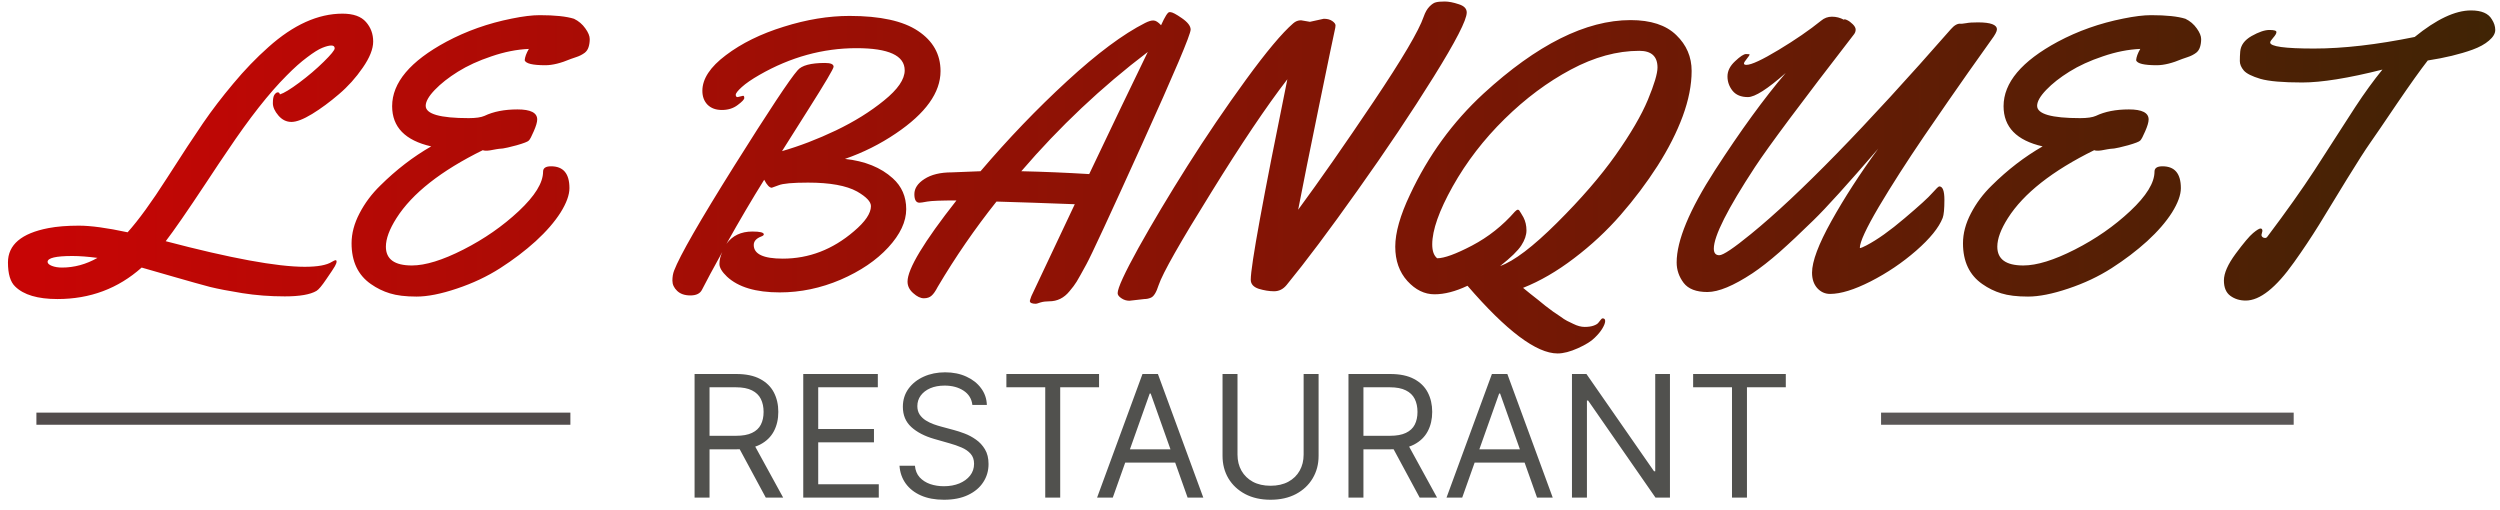
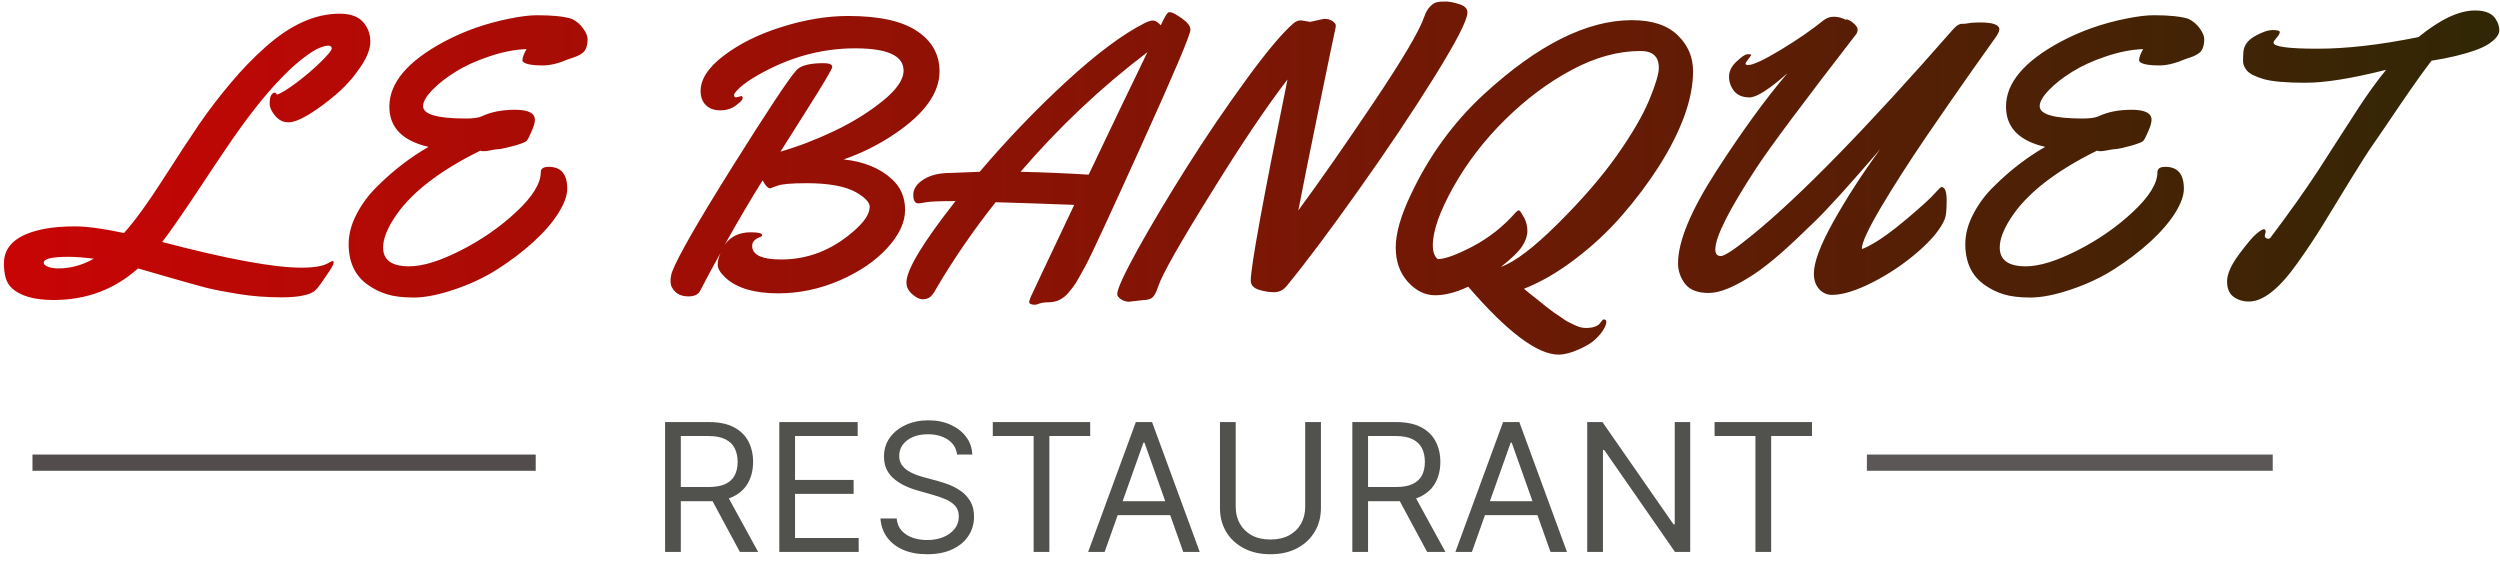
- <svg xmlns="http://www.w3.org/2000/svg" width="206" height="42" viewBox="0 0 206 42" fill="none">
-   <path d="M11.672 22.047C9.734 23.776 7.422 24.641 4.734 24.641C3.109 24.641 1.948 24.297 1.25 23.609C0.854 23.234 0.656 22.573 0.656 21.625C0.656 20.167 1.766 19.224 3.984 18.797C4.682 18.662 5.521 18.594 6.5 18.594C7.479 18.594 8.818 18.776 10.516 19.141C11.422 18.13 12.5 16.646 13.75 14.688C15.01 12.719 16.005 11.203 16.734 10.141C17.463 9.078 18.292 7.995 19.219 6.891C20.146 5.776 21.115 4.771 22.125 3.875C24.177 2.042 26.208 1.125 28.219 1.125C29.115 1.125 29.76 1.354 30.156 1.812C30.552 2.26 30.75 2.797 30.75 3.422C30.75 4.036 30.463 4.755 29.891 5.578C29.328 6.401 28.672 7.13 27.922 7.766C27.182 8.401 26.448 8.943 25.719 9.391C25 9.828 24.432 10.047 24.016 10.047C23.599 10.047 23.24 9.87 22.938 9.516C22.635 9.161 22.484 8.823 22.484 8.5C22.484 8.167 22.526 7.938 22.609 7.812C22.703 7.677 22.797 7.609 22.891 7.609C22.984 7.609 23.042 7.667 23.062 7.781C23.396 7.677 23.927 7.354 24.656 6.812C25.396 6.26 26.068 5.688 26.672 5.094C27.276 4.5 27.578 4.13 27.578 3.984C27.578 3.828 27.484 3.75 27.297 3.75C27.12 3.75 26.875 3.812 26.562 3.938C26.25 4.062 25.833 4.323 25.312 4.719C24.792 5.104 24.229 5.604 23.625 6.219C22.167 7.677 20.542 9.745 18.75 12.422C18.333 13.026 17.745 13.906 16.984 15.062C15.432 17.406 14.323 19.01 13.656 19.875C19 21.281 22.818 21.984 25.109 21.984C26.172 21.984 26.917 21.849 27.344 21.578C27.5 21.484 27.604 21.438 27.656 21.438C27.708 21.438 27.734 21.479 27.734 21.562C27.734 21.646 27.688 21.771 27.594 21.938C27.5 22.104 27.266 22.458 26.891 23C26.526 23.542 26.255 23.865 26.078 23.969C25.568 24.271 24.698 24.422 23.469 24.422C22.25 24.422 21.083 24.333 19.969 24.156C18.865 23.979 17.974 23.807 17.297 23.641C16.62 23.463 15.615 23.182 14.281 22.797C12.958 22.412 12.088 22.162 11.672 22.047ZM5.969 21.094C4.604 21.094 3.922 21.255 3.922 21.578C3.922 21.703 4.036 21.812 4.266 21.906C4.505 22 4.786 22.047 5.109 22.047C6.12 22.047 7.094 21.781 8.031 21.25C7.229 21.146 6.542 21.094 5.969 21.094ZM35.078 8.719C35.078 9.396 36.26 9.734 38.625 9.734C39.208 9.734 39.641 9.672 39.922 9.547C40.661 9.193 41.568 9.016 42.641 9.016C43.724 9.016 44.266 9.292 44.266 9.844C44.266 10.062 44.172 10.385 43.984 10.812C43.807 11.229 43.672 11.484 43.578 11.578C43.495 11.672 43.161 11.802 42.578 11.969C41.995 12.125 41.615 12.213 41.438 12.234C41.271 12.245 41.156 12.255 41.094 12.266C41.042 12.276 40.974 12.287 40.891 12.297C40.818 12.307 40.646 12.338 40.375 12.391C40.104 12.432 39.906 12.427 39.781 12.375C36.333 14.073 33.964 15.938 32.672 17.969C32.089 18.885 31.797 19.672 31.797 20.328C31.797 21.359 32.51 21.875 33.938 21.875C35.052 21.875 36.469 21.438 38.188 20.562C39.906 19.688 41.427 18.63 42.75 17.391C44.083 16.141 44.75 15.057 44.75 14.141C44.75 13.849 44.969 13.703 45.406 13.703C46.417 13.703 46.922 14.302 46.922 15.5C46.922 16.062 46.677 16.734 46.188 17.516C45.698 18.287 45.016 19.073 44.141 19.875C43.266 20.667 42.292 21.406 41.219 22.094C40.146 22.781 38.953 23.344 37.641 23.781C36.339 24.219 35.234 24.438 34.328 24.438C33.422 24.438 32.688 24.349 32.125 24.172C31.573 24.005 31.052 23.75 30.562 23.406C29.5 22.667 28.969 21.547 28.969 20.047C28.969 19.234 29.188 18.412 29.625 17.578C30.062 16.734 30.635 15.969 31.344 15.281C32.646 13.99 34.042 12.917 35.531 12.062C33.385 11.573 32.312 10.469 32.312 8.75C32.312 6.812 33.802 5.042 36.781 3.438C38.438 2.552 40.234 1.917 42.172 1.531C43.089 1.344 43.854 1.25 44.469 1.25C45.719 1.25 46.661 1.349 47.297 1.547C47.682 1.734 47.995 2 48.234 2.344C48.474 2.677 48.594 2.969 48.594 3.219C48.594 3.458 48.562 3.677 48.5 3.875C48.438 4.073 48.333 4.229 48.188 4.344C47.979 4.5 47.745 4.62 47.484 4.703C47.224 4.786 47.073 4.839 47.031 4.859C46.219 5.203 45.521 5.375 44.938 5.375C43.896 5.375 43.328 5.24 43.234 4.969C43.255 4.698 43.37 4.385 43.578 4.031C42.589 4.073 41.562 4.276 40.5 4.641C39.438 4.995 38.516 5.417 37.734 5.906C36.964 6.385 36.328 6.885 35.828 7.406C35.328 7.927 35.078 8.365 35.078 8.719ZM60.781 8L61.234 7.891C61.297 7.891 61.328 7.953 61.328 8.078C61.328 8.193 61.146 8.385 60.781 8.656C60.427 8.927 59.995 9.062 59.484 9.062C58.984 9.062 58.589 8.917 58.297 8.625C58.016 8.333 57.875 7.953 57.875 7.484C57.875 6.495 58.521 5.516 59.812 4.547C61.104 3.568 62.693 2.786 64.578 2.203C66.463 1.609 68.271 1.312 70 1.312C72.531 1.312 74.412 1.724 75.641 2.547C76.88 3.37 77.5 4.474 77.5 5.859C77.5 7.63 76.271 9.344 73.812 11C72.521 11.875 71.125 12.573 69.625 13.094C71.271 13.271 72.583 13.802 73.562 14.688C74.302 15.354 74.672 16.203 74.672 17.234C74.672 18.266 74.177 19.318 73.188 20.391C72.208 21.453 70.901 22.338 69.266 23.047C67.63 23.745 65.958 24.094 64.25 24.094C62.281 24.094 60.833 23.662 59.906 22.797C59.49 22.401 59.281 22.052 59.281 21.75C59.281 21.438 59.359 21.109 59.516 20.766C58.755 22.141 58.198 23.177 57.844 23.875C57.688 24.188 57.37 24.344 56.891 24.344C56.422 24.344 56.057 24.219 55.797 23.969C55.536 23.719 55.406 23.438 55.406 23.125C55.406 22.812 55.453 22.537 55.547 22.297C56.016 21.068 57.667 18.193 60.5 13.672C63.344 9.141 65.083 6.516 65.719 5.797C66.052 5.391 66.807 5.188 67.984 5.188C68.453 5.188 68.688 5.292 68.688 5.5C68.688 5.656 67.995 6.828 66.609 9.016C65.224 11.203 64.5 12.349 64.438 12.453C65.885 12.037 67.365 11.469 68.875 10.75C70.396 10.021 71.719 9.198 72.844 8.281C73.979 7.365 74.547 6.536 74.547 5.797C74.547 4.578 73.224 3.969 70.578 3.969C67.807 3.969 65.141 4.703 62.578 6.172C61.943 6.536 61.458 6.87 61.125 7.172C60.792 7.474 60.625 7.688 60.625 7.812C60.625 7.938 60.677 8 60.781 8ZM63.594 15.469C63.406 15.469 63.198 15.25 62.969 14.812C61.979 16.396 60.943 18.156 59.859 20.094C60.349 19.417 61.062 19.078 62 19.078C62.625 19.078 62.938 19.156 62.938 19.312C62.938 19.375 62.87 19.432 62.734 19.484C62.318 19.641 62.109 19.875 62.109 20.188C62.109 20.938 62.906 21.312 64.5 21.312C66.656 21.312 68.609 20.562 70.359 19.062C71.297 18.271 71.766 17.578 71.766 16.984C71.766 16.62 71.385 16.219 70.625 15.781C69.74 15.292 68.391 15.047 66.578 15.047C65.318 15.047 64.51 15.12 64.156 15.266C63.802 15.401 63.615 15.469 63.594 15.469ZM95.672 2.078C95.995 1.359 96.224 1 96.359 1H96.438C96.594 1 96.912 1.167 97.391 1.5C97.87 1.833 98.109 2.146 98.109 2.438C98.109 2.844 96.776 5.99 94.109 11.875C91.443 17.76 89.912 21.062 89.516 21.781C89.13 22.49 88.865 22.963 88.719 23.203C88.573 23.443 88.375 23.708 88.125 24C87.677 24.552 87.12 24.828 86.453 24.828C86.182 24.828 85.943 24.859 85.734 24.922C85.526 24.995 85.401 25.031 85.359 25.031C85.026 25.031 84.859 24.953 84.859 24.797C84.859 24.766 84.901 24.635 84.984 24.406C85.078 24.188 86.271 21.662 88.562 16.828C86.115 16.734 83.963 16.662 82.109 16.609C80.328 18.849 78.713 21.193 77.266 23.641C77.088 23.984 76.922 24.224 76.766 24.359C76.609 24.505 76.396 24.578 76.125 24.578C75.854 24.578 75.562 24.438 75.25 24.156C74.938 23.885 74.781 23.568 74.781 23.203C74.781 22.162 76.125 19.932 78.812 16.516C77.552 16.516 76.75 16.547 76.406 16.609C76.073 16.672 75.859 16.703 75.766 16.703C75.484 16.703 75.344 16.469 75.344 16C75.344 15.521 75.62 15.104 76.172 14.75C76.734 14.385 77.484 14.203 78.422 14.203C78.495 14.203 78.625 14.198 78.812 14.188C79.458 14.156 80.12 14.13 80.797 14.109C83.068 11.443 85.443 8.969 87.922 6.688C90.401 4.406 92.547 2.807 94.359 1.891C94.651 1.745 94.88 1.677 95.047 1.688C95.224 1.688 95.432 1.818 95.672 2.078ZM94.578 4.281C90.776 7.167 87.302 10.443 84.156 14.109C86 14.151 87.865 14.229 89.75 14.344C91.646 10.354 93.255 7 94.578 4.281ZM107.938 1.797L109.078 1.547C109.37 1.547 109.604 1.609 109.781 1.734C109.958 1.859 110.047 1.979 110.047 2.094C110.047 2.198 110.021 2.354 109.969 2.562C109.917 2.771 109.495 4.802 108.703 8.656C107.911 12.51 107.333 15.385 106.969 17.281C108.74 14.875 110.807 11.912 113.172 8.391C115.536 4.87 116.917 2.531 117.312 1.375C117.438 1.01 117.599 0.729 117.797 0.531C117.995 0.333 118.172 0.219 118.328 0.188C118.484 0.146 118.724 0.125 119.047 0.125C119.37 0.125 119.75 0.198 120.188 0.344C120.635 0.479 120.859 0.708 120.859 1.031C120.859 1.646 119.948 3.417 118.125 6.344C116.302 9.271 114.219 12.38 111.875 15.672C109.542 18.963 107.589 21.568 106.016 23.484C105.734 23.828 105.391 24 104.984 24C104.589 24 104.167 23.932 103.719 23.797C103.281 23.651 103.062 23.401 103.062 23.047C103.062 21.901 104.068 16.396 106.078 6.531C104.359 8.76 102.271 11.865 99.812 15.844C97.25 19.958 95.802 22.51 95.469 23.5C95.281 24.094 95.068 24.438 94.828 24.531C94.662 24.604 94.484 24.641 94.297 24.641L93.062 24.781C92.823 24.781 92.604 24.713 92.406 24.578C92.198 24.443 92.094 24.302 92.094 24.156C92.094 23.74 92.667 22.495 93.812 20.422C94.969 18.349 96.312 16.099 97.844 13.672C99.385 11.234 100.995 8.865 102.672 6.562C104.349 4.26 105.646 2.714 106.562 1.922C106.75 1.755 106.964 1.672 107.203 1.672L107.938 1.797ZM134.359 1.656C136.026 1.656 137.281 2.068 138.125 2.891C138.969 3.703 139.391 4.688 139.391 5.844C139.391 7 139.146 8.245 138.656 9.578C138.167 10.901 137.474 12.266 136.578 13.672C135.682 15.068 134.667 16.417 133.531 17.719C132.396 19.021 131.12 20.208 129.703 21.281C128.297 22.354 126.896 23.167 125.5 23.719C125.594 23.792 125.792 23.953 126.094 24.203C126.406 24.453 126.625 24.625 126.75 24.719C126.875 24.823 127.073 24.984 127.344 25.203C127.625 25.422 127.833 25.578 127.969 25.672C128.115 25.766 128.307 25.896 128.547 26.062C128.786 26.24 128.979 26.365 129.125 26.438C129.281 26.51 129.453 26.594 129.641 26.688C129.974 26.854 130.286 26.938 130.578 26.938C130.88 26.938 131.13 26.901 131.328 26.828C131.526 26.755 131.656 26.672 131.719 26.578C131.792 26.495 131.854 26.417 131.906 26.344C131.958 26.271 132.01 26.234 132.062 26.234C132.198 26.234 132.266 26.307 132.266 26.453C132.266 26.599 132.193 26.797 132.047 27.047C131.901 27.297 131.688 27.557 131.406 27.828C131.135 28.109 130.677 28.396 130.031 28.688C129.385 28.979 128.823 29.125 128.344 29.125C126.604 29.125 124.13 27.266 120.922 23.547C119.932 24.016 119.026 24.25 118.203 24.25C117.38 24.25 116.635 23.885 115.969 23.156C115.302 22.417 114.969 21.474 114.969 20.328C114.969 19.172 115.375 17.74 116.188 16.031C117.688 12.823 119.703 10.052 122.234 7.719C126.641 3.677 130.682 1.656 134.359 1.656ZM136.578 5.562C136.578 4.646 136.078 4.188 135.078 4.188C133.245 4.188 131.365 4.703 129.438 5.734C127.521 6.755 125.703 8.109 123.984 9.797C122.266 11.484 120.839 13.338 119.703 15.359C118.578 17.37 118.016 18.963 118.016 20.141C118.016 20.682 118.151 21.062 118.422 21.281C119.005 21.281 119.964 20.932 121.297 20.234C122.641 19.526 123.818 18.594 124.828 17.438C124.932 17.333 125.01 17.281 125.062 17.281C125.125 17.281 125.167 17.302 125.188 17.344C125.208 17.375 125.255 17.448 125.328 17.562C125.401 17.677 125.469 17.792 125.531 17.906C125.698 18.229 125.781 18.588 125.781 18.984C125.781 19.37 125.641 19.781 125.359 20.219C125.078 20.656 124.495 21.224 123.609 21.922C124.755 21.516 126.318 20.328 128.297 18.359C130.276 16.391 131.885 14.531 133.125 12.781C134.365 11.021 135.25 9.505 135.781 8.234C136.312 6.953 136.578 6.062 136.578 5.562ZM159.797 15.359C160.078 15.359 160.219 15.729 160.219 16.469C160.219 17.208 160.172 17.703 160.078 17.953C159.766 18.755 159.036 19.656 157.891 20.656C156.755 21.646 155.505 22.49 154.141 23.188C152.786 23.875 151.672 24.219 150.797 24.219C150.38 24.219 150.026 24.057 149.734 23.734C149.453 23.412 149.312 22.99 149.312 22.469C149.312 21.542 149.844 20.125 150.906 18.219C151.969 16.312 153.255 14.323 154.766 12.25C152.255 15.167 150.474 17.135 149.422 18.156C148.38 19.177 147.448 20.052 146.625 20.781C145.802 21.5 145.062 22.078 144.406 22.516C142.844 23.547 141.604 24.062 140.688 24.062C139.771 24.062 139.12 23.812 138.734 23.312C138.349 22.802 138.156 22.24 138.156 21.625C138.156 19.823 139.208 17.292 141.312 14.031C143.427 10.76 145.37 8.089 147.141 6.016C145.641 7.339 144.604 8 144.031 8C143.469 8 143.047 7.828 142.766 7.484C142.484 7.13 142.344 6.734 142.344 6.297C142.344 5.849 142.552 5.432 142.969 5.047C143.385 4.651 143.688 4.453 143.875 4.453C144.073 4.453 144.172 4.469 144.172 4.5C144.172 4.531 144.094 4.646 143.938 4.844C143.781 5.031 143.703 5.161 143.703 5.234C143.703 5.307 143.771 5.344 143.906 5.344C144.312 5.344 145.198 4.932 146.562 4.109C147.927 3.286 149.094 2.484 150.062 1.703C150.323 1.484 150.62 1.375 150.953 1.375C151.297 1.375 151.625 1.458 151.938 1.625C151.958 1.573 152.047 1.583 152.203 1.656C152.359 1.729 152.516 1.844 152.672 2C152.828 2.156 152.906 2.302 152.906 2.438C152.906 2.573 152.865 2.698 152.781 2.812C148.448 8.417 145.724 12.068 144.609 13.766C142.349 17.213 141.219 19.453 141.219 20.484C141.219 20.849 141.37 21.031 141.672 21.031C141.984 21.031 142.854 20.448 144.281 19.281C148.198 16.094 153.688 10.469 160.75 2.406C161.031 2.083 161.297 1.932 161.547 1.953H161.688C161.729 1.953 161.844 1.938 162.031 1.906C162.229 1.865 162.547 1.844 162.984 1.844C164.026 1.844 164.547 2.036 164.547 2.422C164.547 2.589 164.391 2.88 164.078 3.297C163.776 3.714 163.141 4.609 162.172 5.984C161.203 7.359 159.995 9.104 158.547 11.219C157.109 13.333 155.865 15.276 154.812 17.047C153.771 18.818 153.25 19.943 153.25 20.422C153.25 20.432 153.266 20.438 153.297 20.438C153.339 20.438 153.505 20.365 153.797 20.219C154.693 19.75 155.74 19.005 156.938 17.984C158.146 16.963 158.906 16.271 159.219 15.906C159.542 15.542 159.734 15.359 159.797 15.359ZM167.859 8.719C167.859 9.396 169.042 9.734 171.406 9.734C171.99 9.734 172.422 9.672 172.703 9.547C173.443 9.193 174.349 9.016 175.422 9.016C176.505 9.016 177.047 9.292 177.047 9.844C177.047 10.062 176.953 10.385 176.766 10.812C176.589 11.229 176.453 11.484 176.359 11.578C176.276 11.672 175.943 11.802 175.359 11.969C174.776 12.125 174.396 12.213 174.219 12.234C174.052 12.245 173.938 12.255 173.875 12.266C173.823 12.276 173.755 12.287 173.672 12.297C173.599 12.307 173.427 12.338 173.156 12.391C172.885 12.432 172.688 12.427 172.562 12.375C169.115 14.073 166.745 15.938 165.453 17.969C164.87 18.885 164.578 19.672 164.578 20.328C164.578 21.359 165.292 21.875 166.719 21.875C167.833 21.875 169.25 21.438 170.969 20.562C172.688 19.688 174.208 18.63 175.531 17.391C176.865 16.141 177.531 15.057 177.531 14.141C177.531 13.849 177.75 13.703 178.188 13.703C179.198 13.703 179.703 14.302 179.703 15.5C179.703 16.062 179.458 16.734 178.969 17.516C178.479 18.287 177.797 19.073 176.922 19.875C176.047 20.667 175.073 21.406 174 22.094C172.927 22.781 171.734 23.344 170.422 23.781C169.12 24.219 168.016 24.438 167.109 24.438C166.203 24.438 165.469 24.349 164.906 24.172C164.354 24.005 163.833 23.75 163.344 23.406C162.281 22.667 161.75 21.547 161.75 20.047C161.75 19.234 161.969 18.412 162.406 17.578C162.844 16.734 163.417 15.969 164.125 15.281C165.427 13.99 166.823 12.917 168.312 12.062C166.167 11.573 165.094 10.469 165.094 8.75C165.094 6.812 166.583 5.042 169.562 3.438C171.219 2.552 173.016 1.917 174.953 1.531C175.87 1.344 176.635 1.25 177.25 1.25C178.5 1.25 179.443 1.349 180.078 1.547C180.464 1.734 180.776 2 181.016 2.344C181.255 2.677 181.375 2.969 181.375 3.219C181.375 3.458 181.344 3.677 181.281 3.875C181.219 4.073 181.115 4.229 180.969 4.344C180.76 4.5 180.526 4.62 180.266 4.703C180.005 4.786 179.854 4.839 179.812 4.859C179 5.203 178.302 5.375 177.719 5.375C176.677 5.375 176.109 5.24 176.016 4.969C176.036 4.698 176.151 4.385 176.359 4.031C175.37 4.073 174.344 4.276 173.281 4.641C172.219 4.995 171.297 5.417 170.516 5.906C169.745 6.385 169.109 6.885 168.609 7.406C168.109 7.927 167.859 8.365 167.859 8.719ZM186.422 19.031L186.344 19.359C186.344 19.422 186.37 19.479 186.422 19.531C186.484 19.583 186.557 19.609 186.641 19.609C186.724 19.609 186.792 19.568 186.844 19.484C188.396 17.422 189.682 15.609 190.703 14.047C191.724 12.474 192.469 11.318 192.938 10.578C193.417 9.839 193.797 9.25 194.078 8.812C194.828 7.667 195.573 6.641 196.312 5.734C193.5 6.443 191.297 6.797 189.703 6.797C188.109 6.797 186.964 6.698 186.266 6.5C185.568 6.292 185.109 6.062 184.891 5.812C184.672 5.552 184.562 5.292 184.562 5.031C184.562 4.76 184.573 4.5 184.594 4.25C184.635 3.729 184.948 3.302 185.531 2.969C186.125 2.635 186.615 2.469 187 2.469C187.385 2.469 187.578 2.526 187.578 2.641C187.578 2.755 187.49 2.911 187.312 3.109C187.146 3.297 187.062 3.427 187.062 3.5C187.062 3.833 188.266 4 190.672 4C193.078 4 195.844 3.682 198.969 3.047C200.76 1.589 202.307 0.859 203.609 0.859C204.474 0.859 205.047 1.104 205.328 1.594C205.516 1.885 205.609 2.177 205.609 2.469C205.609 2.76 205.438 3.052 205.094 3.344C204.76 3.635 204.307 3.885 203.734 4.094C202.693 4.469 201.464 4.766 200.047 4.984C199.453 5.745 198.609 6.927 197.516 8.531C196.432 10.135 195.693 11.219 195.297 11.781C194.901 12.344 194.26 13.344 193.375 14.781C192.5 16.219 191.74 17.463 191.094 18.516C190.448 19.557 189.76 20.588 189.031 21.609C187.542 23.713 186.214 24.766 185.047 24.766C184.557 24.766 184.135 24.635 183.781 24.375C183.427 24.115 183.25 23.693 183.25 23.109C183.25 22.516 183.573 21.781 184.219 20.906C184.875 20.021 185.354 19.453 185.656 19.203C185.958 18.953 186.161 18.828 186.266 18.828C186.37 18.828 186.422 18.896 186.422 19.031Z" fill="url(#paint0_linear_0_1)" />
-   <line x1="3" y1="34.5" x2="47" y2="34.5" stroke="#524C4C" />
-   <path d="M57.233 41V30.818H60.673C61.469 30.818 62.122 30.954 62.632 31.226C63.142 31.494 63.52 31.864 63.766 32.334C64.011 32.805 64.133 33.34 64.133 33.94C64.133 34.54 64.011 35.072 63.766 35.536C63.52 36 63.144 36.365 62.637 36.63C62.13 36.892 61.482 37.023 60.693 37.023H57.909V35.909H60.653C61.197 35.909 61.635 35.83 61.966 35.67C62.301 35.511 62.543 35.286 62.692 34.994C62.844 34.699 62.92 34.348 62.92 33.94C62.92 33.533 62.844 33.176 62.692 32.871C62.539 32.566 62.296 32.331 61.961 32.166C61.626 31.996 61.184 31.912 60.633 31.912H58.466V41H57.233ZM62.026 36.426L64.531 41H63.099L60.633 36.426H62.026ZM66.188 41V30.818H72.333V31.912H67.421V35.352H72.015V36.446H67.421V39.906H72.412V41H66.188ZM80.123 33.364C80.064 32.86 79.822 32.469 79.397 32.19C78.973 31.912 78.453 31.773 77.837 31.773C77.386 31.773 76.991 31.846 76.653 31.991C76.319 32.137 76.057 32.338 75.868 32.593C75.682 32.848 75.589 33.138 75.589 33.463C75.589 33.735 75.654 33.968 75.783 34.164C75.916 34.356 76.085 34.517 76.29 34.646C76.496 34.772 76.711 34.877 76.937 34.959C77.162 35.039 77.369 35.104 77.558 35.153L78.592 35.432C78.857 35.501 79.152 35.597 79.477 35.72C79.805 35.843 80.118 36.01 80.417 36.222C80.718 36.431 80.967 36.7 81.162 37.028C81.358 37.356 81.456 37.758 81.456 38.236C81.456 38.786 81.312 39.283 81.023 39.727C80.738 40.171 80.321 40.524 79.77 40.786C79.224 41.048 78.559 41.179 77.777 41.179C77.048 41.179 76.416 41.061 75.883 40.826C75.352 40.591 74.935 40.263 74.63 39.842C74.328 39.421 74.157 38.932 74.118 38.375H75.39C75.424 38.76 75.553 39.078 75.778 39.33C76.007 39.578 76.295 39.764 76.643 39.886C76.995 40.006 77.373 40.065 77.777 40.065C78.248 40.065 78.67 39.989 79.045 39.837C79.419 39.681 79.716 39.465 79.934 39.19C80.153 38.912 80.263 38.587 80.263 38.216C80.263 37.878 80.168 37.603 79.979 37.391C79.79 37.178 79.542 37.006 79.234 36.874C78.925 36.741 78.592 36.625 78.234 36.526L76.981 36.168C76.186 35.939 75.556 35.612 75.092 35.188C74.628 34.764 74.396 34.209 74.396 33.523C74.396 32.953 74.55 32.456 74.859 32.031C75.17 31.604 75.588 31.272 76.111 31.037C76.638 30.798 77.227 30.679 77.876 30.679C78.532 30.679 79.116 30.797 79.626 31.032C80.137 31.264 80.541 31.582 80.839 31.986C81.141 32.391 81.3 32.85 81.317 33.364H80.123ZM82.926 31.912V30.818H90.562V31.912H87.361V41H86.128V31.912H82.926ZM91.694 41H90.401L94.14 30.818H95.412L99.151 41H97.858L94.816 32.429H94.736L91.694 41ZM92.171 37.023H97.381V38.117H92.171V37.023ZM107.419 30.818H108.652V37.56C108.652 38.256 108.488 38.877 108.159 39.424C107.835 39.968 107.376 40.397 106.782 40.712C106.189 41.023 105.493 41.179 104.694 41.179C103.895 41.179 103.199 41.023 102.606 40.712C102.013 40.397 101.552 39.968 101.224 39.424C100.899 38.877 100.737 38.256 100.737 37.56V30.818H101.97V37.46C101.97 37.957 102.079 38.4 102.298 38.788C102.517 39.172 102.828 39.475 103.233 39.697C103.64 39.916 104.127 40.026 104.694 40.026C105.261 40.026 105.748 39.916 106.156 39.697C106.564 39.475 106.875 39.172 107.091 38.788C107.309 38.4 107.419 37.957 107.419 37.46V30.818ZM111.114 41V30.818H114.554C115.35 30.818 116.003 30.954 116.513 31.226C117.023 31.494 117.401 31.864 117.646 32.334C117.892 32.805 118.014 33.34 118.014 33.94C118.014 34.54 117.892 35.072 117.646 35.536C117.401 36 117.025 36.365 116.518 36.63C116.011 36.892 115.363 37.023 114.574 37.023H111.79V35.909H114.534C115.078 35.909 115.515 35.83 115.847 35.67C116.182 35.511 116.423 35.286 116.573 34.994C116.725 34.699 116.801 34.348 116.801 33.94C116.801 33.533 116.725 33.176 116.573 32.871C116.42 32.566 116.177 32.331 115.842 32.166C115.507 31.996 115.065 31.912 114.514 31.912H112.347V41H111.114ZM115.906 36.426L118.412 41H116.98L114.514 36.426H115.906ZM120.487 41H119.194L122.933 30.818H124.205L127.944 41H126.651L123.609 32.429H123.529L120.487 41ZM120.964 37.023H126.174V38.117H120.964V37.023ZM137.604 30.818V41H136.411L130.862 33.006H130.763V41H129.53V30.818H130.723L136.291 38.832H136.391V30.818H137.604ZM139.514 31.912V30.818H147.15V31.912H143.949V41H142.716V31.912H139.514Z" fill="#51514E" />
-   <line x1="155" y1="34.5" x2="189" y2="34.5" stroke="#5B5757" />
+ <svg xmlns="http://www.w3.org/2000/svg" width="154" height="35" viewBox="0 0 154 35" fill="none">
+   <path d="M8.504 16.535C7.051 17.832 5.316 18.48 3.301 18.48C2.082 18.48 1.211 18.223 0.688 17.707C0.391 17.426 0.242 16.93 0.242 16.219C0.242 15.125 1.074 14.418 2.738 14.098C3.262 13.996 3.891 13.945 4.625 13.945C5.359 13.945 6.363 14.082 7.637 14.355C8.316 13.598 9.125 12.484 10.062 11.016C11.008 9.539 11.754 8.402 12.301 7.605C12.848 6.809 13.469 5.996 14.164 5.168C14.859 4.332 15.586 3.578 16.344 2.906C17.883 1.531 19.406 0.844 20.914 0.844C21.586 0.844 22.07 1.016 22.367 1.359C22.664 1.695 22.812 2.098 22.812 2.566C22.812 3.027 22.598 3.566 22.168 4.184C21.746 4.801 21.254 5.348 20.691 5.824C20.137 6.301 19.586 6.707 19.039 7.043C18.5 7.371 18.074 7.535 17.762 7.535C17.449 7.535 17.18 7.402 16.953 7.137C16.727 6.871 16.613 6.617 16.613 6.375C16.613 6.125 16.645 5.953 16.707 5.859C16.777 5.758 16.848 5.707 16.918 5.707C16.988 5.707 17.031 5.75 17.047 5.836C17.297 5.758 17.695 5.516 18.242 5.109C18.797 4.695 19.301 4.266 19.754 3.82C20.207 3.375 20.434 3.098 20.434 2.988C20.434 2.871 20.363 2.812 20.223 2.812C20.09 2.812 19.906 2.859 19.672 2.953C19.438 3.047 19.125 3.242 18.734 3.539C18.344 3.828 17.922 4.203 17.469 4.664C16.375 5.758 15.156 7.309 13.812 9.316C13.5 9.77 13.059 10.43 12.488 11.297C11.324 13.055 10.492 14.258 9.992 14.906C14 15.961 16.863 16.488 18.582 16.488C19.379 16.488 19.938 16.387 20.258 16.184C20.375 16.113 20.453 16.078 20.492 16.078C20.531 16.078 20.551 16.109 20.551 16.172C20.551 16.234 20.516 16.328 20.445 16.453C20.375 16.578 20.199 16.844 19.918 17.25C19.645 17.656 19.441 17.898 19.309 17.977C18.926 18.203 18.273 18.316 17.352 18.316C16.438 18.316 15.562 18.25 14.727 18.117C13.898 17.984 13.23 17.855 12.723 17.73C12.215 17.598 11.461 17.387 10.461 17.098C9.469 16.809 8.816 16.621 8.504 16.535ZM4.227 15.82C3.203 15.82 2.691 15.941 2.691 16.184C2.691 16.277 2.777 16.359 2.949 16.43C3.129 16.5 3.34 16.535 3.582 16.535C4.34 16.535 5.07 16.336 5.773 15.938C5.172 15.859 4.656 15.82 4.227 15.82ZM26.059 6.539C26.059 7.047 26.945 7.301 28.719 7.301C29.156 7.301 29.48 7.254 29.691 7.16C30.246 6.895 30.926 6.762 31.73 6.762C32.543 6.762 32.949 6.969 32.949 7.383C32.949 7.547 32.879 7.789 32.738 8.109C32.605 8.422 32.504 8.613 32.434 8.684C32.371 8.754 32.121 8.852 31.684 8.977C31.246 9.094 30.961 9.16 30.828 9.176C30.703 9.184 30.617 9.191 30.57 9.199C30.531 9.207 30.48 9.215 30.418 9.223C30.363 9.23 30.234 9.254 30.031 9.293C29.828 9.324 29.68 9.32 29.586 9.281C27 10.555 25.223 11.953 24.254 13.477C23.816 14.164 23.598 14.754 23.598 15.246C23.598 16.02 24.133 16.406 25.203 16.406C26.039 16.406 27.102 16.078 28.391 15.422C29.68 14.766 30.82 13.973 31.812 13.043C32.812 12.105 33.312 11.293 33.312 10.605C33.312 10.387 33.477 10.277 33.805 10.277C34.562 10.277 34.941 10.727 34.941 11.625C34.941 12.047 34.758 12.551 34.391 13.137C34.023 13.715 33.512 14.305 32.855 14.906C32.199 15.5 31.469 16.055 30.664 16.57C29.859 17.086 28.965 17.508 27.98 17.836C27.004 18.164 26.176 18.328 25.496 18.328C24.816 18.328 24.266 18.262 23.844 18.129C23.43 18.004 23.039 17.812 22.672 17.555C21.875 17 21.477 16.16 21.477 15.035C21.477 14.426 21.641 13.809 21.969 13.184C22.297 12.551 22.727 11.977 23.258 11.461C24.234 10.492 25.281 9.688 26.398 9.047C24.789 8.68 23.984 7.852 23.984 6.562C23.984 5.109 25.102 3.781 27.336 2.578C28.578 1.914 29.926 1.438 31.379 1.148C32.066 1.008 32.641 0.938 33.102 0.938C34.039 0.938 34.746 1.012 35.223 1.16C35.512 1.301 35.746 1.5 35.926 1.758C36.105 2.008 36.195 2.227 36.195 2.414C36.195 2.594 36.172 2.758 36.125 2.906C36.078 3.055 36 3.172 35.891 3.258C35.734 3.375 35.559 3.465 35.363 3.527C35.168 3.59 35.055 3.629 35.023 3.645C34.414 3.902 33.891 4.031 33.453 4.031C32.672 4.031 32.246 3.93 32.176 3.727C32.191 3.523 32.277 3.289 32.434 3.023C31.691 3.055 30.922 3.207 30.125 3.48C29.328 3.746 28.637 4.062 28.051 4.43C27.473 4.789 26.996 5.164 26.621 5.555C26.246 5.945 26.059 6.273 26.059 6.539ZM45.336 6L45.676 5.918C45.723 5.918 45.746 5.965 45.746 6.059C45.746 6.145 45.609 6.289 45.336 6.492C45.07 6.695 44.746 6.797 44.363 6.797C43.988 6.797 43.691 6.688 43.473 6.469C43.262 6.25 43.156 5.965 43.156 5.613C43.156 4.871 43.641 4.137 44.609 3.41C45.578 2.676 46.77 2.09 48.184 1.652C49.598 1.207 50.953 0.984 52.25 0.984C54.148 0.984 55.559 1.293 56.48 1.91C57.41 2.527 57.875 3.355 57.875 4.395C57.875 5.723 56.953 7.008 55.109 8.25C54.141 8.906 53.094 9.43 51.969 9.82C53.203 9.953 54.188 10.352 54.922 11.016C55.477 11.516 55.754 12.152 55.754 12.926C55.754 13.699 55.383 14.488 54.641 15.293C53.906 16.09 52.926 16.754 51.699 17.285C50.473 17.809 49.219 18.07 47.938 18.07C46.461 18.07 45.375 17.746 44.68 17.098C44.367 16.801 44.211 16.539 44.211 16.312C44.211 16.078 44.27 15.832 44.387 15.574C43.816 16.605 43.398 17.383 43.133 17.906C43.016 18.141 42.777 18.258 42.418 18.258C42.066 18.258 41.793 18.164 41.598 17.977C41.402 17.789 41.305 17.578 41.305 17.344C41.305 17.109 41.34 16.902 41.41 16.723C41.762 15.801 43 13.645 45.125 10.254C47.258 6.855 48.562 4.887 49.039 4.348C49.289 4.043 49.855 3.891 50.738 3.891C51.09 3.891 51.266 3.969 51.266 4.125C51.266 4.242 50.746 5.121 49.707 6.762C48.668 8.402 48.125 9.262 48.078 9.34C49.164 9.027 50.273 8.602 51.406 8.062C52.547 7.516 53.539 6.898 54.383 6.211C55.234 5.523 55.66 4.902 55.66 4.348C55.66 3.434 54.668 2.977 52.684 2.977C50.605 2.977 48.605 3.527 46.684 4.629C46.207 4.902 45.844 5.152 45.594 5.379C45.344 5.605 45.219 5.766 45.219 5.859C45.219 5.953 45.258 6 45.336 6ZM47.445 11.602C47.305 11.602 47.148 11.438 46.977 11.109C46.234 12.297 45.457 13.617 44.645 15.07C45.012 14.562 45.547 14.309 46.25 14.309C46.719 14.309 46.953 14.367 46.953 14.484C46.953 14.531 46.902 14.574 46.801 14.613C46.488 14.73 46.332 14.906 46.332 15.141C46.332 15.703 46.93 15.984 48.125 15.984C49.742 15.984 51.207 15.422 52.52 14.297C53.223 13.703 53.574 13.184 53.574 12.738C53.574 12.465 53.289 12.164 52.719 11.836C52.055 11.469 51.043 11.285 49.684 11.285C48.738 11.285 48.133 11.34 47.867 11.449C47.602 11.551 47.461 11.602 47.445 11.602ZM71.504 1.559C71.746 1.02 71.918 0.75 72.019 0.75H72.078C72.195 0.75 72.434 0.875 72.793 1.125C73.152 1.375 73.332 1.609 73.332 1.828C73.332 2.133 72.332 4.492 70.332 8.906C68.332 13.32 67.184 15.797 66.887 16.336C66.598 16.867 66.398 17.223 66.289 17.402C66.18 17.582 66.031 17.781 65.844 18C65.508 18.414 65.09 18.621 64.59 18.621C64.387 18.621 64.207 18.645 64.051 18.691C63.895 18.746 63.801 18.773 63.77 18.773C63.52 18.773 63.395 18.715 63.395 18.598C63.395 18.574 63.426 18.477 63.488 18.305C63.559 18.141 64.453 16.246 66.172 12.621C64.336 12.551 62.723 12.496 61.332 12.457C59.996 14.137 58.785 15.895 57.699 17.73C57.566 17.988 57.441 18.168 57.324 18.27C57.207 18.379 57.047 18.434 56.844 18.434C56.641 18.434 56.422 18.328 56.188 18.117C55.953 17.914 55.836 17.676 55.836 17.402C55.836 16.621 56.844 14.949 58.859 12.387C57.914 12.387 57.312 12.41 57.055 12.457C56.805 12.504 56.645 12.527 56.574 12.527C56.363 12.527 56.258 12.352 56.258 12C56.258 11.641 56.465 11.328 56.879 11.062C57.301 10.789 57.863 10.652 58.566 10.652C58.621 10.652 58.719 10.648 58.859 10.641C59.344 10.617 59.84 10.598 60.348 10.582C62.051 8.582 63.832 6.727 65.691 5.016C67.551 3.305 69.16 2.105 70.519 1.418C70.738 1.309 70.91 1.258 71.035 1.266C71.168 1.266 71.324 1.363 71.504 1.559ZM70.684 3.211C67.832 5.375 65.227 7.832 62.867 10.582C64.25 10.613 65.648 10.672 67.062 10.758C68.484 7.766 69.691 5.25 70.684 3.211ZM80.703 1.348L81.559 1.16C81.777 1.16 81.953 1.207 82.086 1.301C82.219 1.395 82.285 1.484 82.285 1.57C82.285 1.648 82.266 1.766 82.227 1.922C82.188 2.078 81.871 3.602 81.277 6.492C80.684 9.383 80.25 11.539 79.977 12.961C81.305 11.156 82.856 8.934 84.629 6.293C86.402 3.652 87.438 1.898 87.734 1.031C87.828 0.758 87.949 0.547 88.098 0.398C88.246 0.25 88.379 0.164 88.496 0.141C88.613 0.109 88.793 0.094 89.035 0.094C89.277 0.094 89.562 0.148 89.891 0.258C90.227 0.359 90.394 0.531 90.394 0.773C90.394 1.234 89.711 2.562 88.344 4.758C86.977 6.953 85.414 9.285 83.656 11.754C81.906 14.223 80.441 16.176 79.262 17.613C79.051 17.871 78.793 18 78.488 18C78.191 18 77.875 17.949 77.539 17.848C77.211 17.738 77.047 17.551 77.047 17.285C77.047 16.426 77.801 12.297 79.309 4.898C78.019 6.57 76.453 8.898 74.609 11.883C72.688 14.969 71.602 16.883 71.352 17.625C71.211 18.07 71.051 18.328 70.871 18.398C70.746 18.453 70.613 18.48 70.473 18.48L69.547 18.586C69.367 18.586 69.203 18.535 69.055 18.434C68.898 18.332 68.82 18.227 68.82 18.117C68.82 17.805 69.25 16.871 70.109 15.316C70.977 13.762 71.984 12.074 73.133 10.254C74.289 8.426 75.496 6.648 76.754 4.922C78.012 3.195 78.984 2.035 79.672 1.441C79.812 1.316 79.973 1.254 80.152 1.254L80.703 1.348ZM100.52 1.242C101.77 1.242 102.711 1.551 103.344 2.168C103.977 2.777 104.293 3.516 104.293 4.383C104.293 5.25 104.109 6.184 103.742 7.184C103.375 8.176 102.855 9.199 102.184 10.254C101.512 11.301 100.75 12.312 99.898 13.289C99.047 14.266 98.09 15.156 97.027 15.961C95.973 16.766 94.922 17.375 93.875 17.789C93.945 17.844 94.094 17.965 94.32 18.152C94.555 18.34 94.719 18.469 94.812 18.539C94.906 18.617 95.055 18.738 95.258 18.902C95.469 19.066 95.625 19.184 95.727 19.254C95.836 19.324 95.981 19.422 96.16 19.547C96.34 19.68 96.484 19.773 96.594 19.828C96.711 19.883 96.84 19.945 96.981 20.016C97.231 20.141 97.465 20.203 97.684 20.203C97.91 20.203 98.098 20.176 98.246 20.121C98.394 20.066 98.492 20.004 98.539 19.934C98.594 19.871 98.641 19.812 98.68 19.758C98.719 19.703 98.758 19.676 98.797 19.676C98.898 19.676 98.949 19.73 98.949 19.84C98.949 19.949 98.894 20.098 98.785 20.285C98.676 20.473 98.516 20.668 98.305 20.871C98.102 21.082 97.758 21.297 97.273 21.516C96.789 21.734 96.367 21.844 96.008 21.844C94.703 21.844 92.848 20.449 90.441 17.66C89.699 18.012 89.019 18.188 88.402 18.188C87.785 18.188 87.227 17.914 86.727 17.367C86.227 16.812 85.977 16.105 85.977 15.246C85.977 14.379 86.281 13.305 86.891 12.023C88.016 9.617 89.527 7.539 91.426 5.789C94.731 2.758 97.762 1.242 100.52 1.242ZM102.184 4.172C102.184 3.484 101.809 3.141 101.059 3.141C99.684 3.141 98.273 3.527 96.828 4.301C95.391 5.066 94.027 6.082 92.738 7.348C91.449 8.613 90.379 10.004 89.527 11.52C88.684 13.027 88.262 14.223 88.262 15.105C88.262 15.512 88.363 15.797 88.566 15.961C89.004 15.961 89.723 15.699 90.723 15.176C91.731 14.645 92.613 13.945 93.371 13.078C93.449 13 93.508 12.961 93.547 12.961C93.594 12.961 93.625 12.977 93.641 13.008C93.656 13.031 93.691 13.086 93.746 13.172C93.801 13.258 93.852 13.344 93.898 13.43C94.023 13.672 94.086 13.941 94.086 14.238C94.086 14.527 93.981 14.836 93.769 15.164C93.559 15.492 93.121 15.918 92.457 16.441C93.316 16.137 94.488 15.246 95.973 13.77C97.457 12.293 98.664 10.898 99.594 9.586C100.523 8.266 101.188 7.129 101.586 6.176C101.984 5.215 102.184 4.547 102.184 4.172ZM119.598 11.52C119.809 11.52 119.914 11.797 119.914 12.352C119.914 12.906 119.879 13.277 119.809 13.465C119.574 14.066 119.027 14.742 118.168 15.492C117.316 16.234 116.379 16.867 115.355 17.391C114.34 17.906 113.504 18.164 112.848 18.164C112.535 18.164 112.27 18.043 112.051 17.801C111.84 17.559 111.734 17.242 111.734 16.852C111.734 16.156 112.133 15.094 112.93 13.664C113.727 12.234 114.691 10.742 115.824 9.188C113.941 11.375 112.605 12.852 111.816 13.617C111.035 14.383 110.336 15.039 109.719 15.586C109.102 16.125 108.547 16.559 108.055 16.887C106.883 17.66 105.953 18.047 105.266 18.047C104.578 18.047 104.09 17.859 103.801 17.484C103.512 17.102 103.367 16.68 103.367 16.219C103.367 14.867 104.156 12.969 105.734 10.523C107.32 8.07 108.777 6.066 110.105 4.512C108.98 5.504 108.203 6 107.773 6C107.352 6 107.035 5.871 106.824 5.613C106.613 5.348 106.508 5.051 106.508 4.723C106.508 4.387 106.664 4.074 106.977 3.785C107.289 3.488 107.516 3.34 107.656 3.34C107.805 3.34 107.879 3.352 107.879 3.375C107.879 3.398 107.82 3.484 107.703 3.633C107.586 3.773 107.527 3.871 107.527 3.926C107.527 3.98 107.578 4.008 107.68 4.008C107.984 4.008 108.648 3.699 109.672 3.082C110.695 2.465 111.57 1.863 112.297 1.277C112.492 1.113 112.715 1.031 112.965 1.031C113.223 1.031 113.469 1.094 113.703 1.219C113.719 1.18 113.785 1.188 113.902 1.242C114.02 1.297 114.137 1.383 114.254 1.5C114.371 1.617 114.43 1.727 114.43 1.828C114.43 1.93 114.398 2.023 114.336 2.109C111.086 6.312 109.043 9.051 108.207 10.324C106.512 12.91 105.664 14.59 105.664 15.363C105.664 15.637 105.777 15.773 106.004 15.773C106.238 15.773 106.891 15.336 107.961 14.461C110.898 12.07 115.016 7.852 120.312 1.805C120.523 1.562 120.723 1.449 120.91 1.465H121.016C121.047 1.465 121.133 1.453 121.273 1.43C121.422 1.398 121.66 1.383 121.988 1.383C122.77 1.383 123.16 1.527 123.16 1.816C123.16 1.941 123.043 2.16 122.809 2.473C122.582 2.785 122.105 3.457 121.379 4.488C120.652 5.52 119.746 6.828 118.66 8.414C117.582 10 116.648 11.457 115.859 12.785C115.078 14.113 114.688 14.957 114.688 15.316C114.688 15.324 114.699 15.328 114.723 15.328C114.754 15.328 114.879 15.273 115.098 15.164C115.77 14.812 116.555 14.254 117.453 13.488C118.359 12.723 118.93 12.203 119.164 11.93C119.406 11.656 119.551 11.52 119.598 11.52ZM125.645 6.539C125.645 7.047 126.531 7.301 128.305 7.301C128.742 7.301 129.066 7.254 129.277 7.16C129.832 6.895 130.512 6.762 131.316 6.762C132.129 6.762 132.535 6.969 132.535 7.383C132.535 7.547 132.465 7.789 132.324 8.109C132.191 8.422 132.09 8.613 132.02 8.684C131.957 8.754 131.707 8.852 131.27 8.977C130.832 9.094 130.547 9.16 130.414 9.176C130.289 9.184 130.203 9.191 130.156 9.199C130.117 9.207 130.066 9.215 130.004 9.223C129.949 9.23 129.82 9.254 129.617 9.293C129.414 9.324 129.266 9.32 129.172 9.281C126.586 10.555 124.809 11.953 123.84 13.477C123.402 14.164 123.184 14.754 123.184 15.246C123.184 16.02 123.719 16.406 124.789 16.406C125.625 16.406 126.688 16.078 127.977 15.422C129.266 14.766 130.406 13.973 131.398 13.043C132.398 12.105 132.898 11.293 132.898 10.605C132.898 10.387 133.062 10.277 133.391 10.277C134.148 10.277 134.527 10.727 134.527 11.625C134.527 12.047 134.344 12.551 133.977 13.137C133.609 13.715 133.098 14.305 132.441 14.906C131.785 15.5 131.055 16.055 130.25 16.57C129.445 17.086 128.551 17.508 127.566 17.836C126.59 18.164 125.762 18.328 125.082 18.328C124.402 18.328 123.852 18.262 123.43 18.129C123.016 18.004 122.625 17.812 122.258 17.555C121.461 17 121.062 16.16 121.062 15.035C121.062 14.426 121.227 13.809 121.555 13.184C121.883 12.551 122.312 11.977 122.844 11.461C123.82 10.492 124.867 9.688 125.984 9.047C124.375 8.68 123.57 7.852 123.57 6.562C123.57 5.109 124.688 3.781 126.922 2.578C128.164 1.914 129.512 1.438 130.965 1.148C131.652 1.008 132.227 0.938 132.688 0.938C133.625 0.938 134.332 1.012 134.809 1.16C135.098 1.301 135.332 1.5 135.512 1.758C135.691 2.008 135.781 2.227 135.781 2.414C135.781 2.594 135.758 2.758 135.711 2.906C135.664 3.055 135.586 3.172 135.477 3.258C135.32 3.375 135.145 3.465 134.949 3.527C134.754 3.59 134.641 3.629 134.609 3.645C134 3.902 133.477 4.031 133.039 4.031C132.258 4.031 131.832 3.93 131.762 3.727C131.777 3.523 131.863 3.289 132.02 3.023C131.277 3.055 130.508 3.207 129.711 3.48C128.914 3.746 128.223 4.062 127.637 4.43C127.059 4.789 126.582 5.164 126.207 5.555C125.832 5.945 125.645 6.273 125.645 6.539ZM139.566 14.273L139.508 14.52C139.508 14.566 139.527 14.609 139.566 14.648C139.613 14.688 139.668 14.707 139.73 14.707C139.793 14.707 139.844 14.676 139.883 14.613C141.047 13.066 142.012 11.707 142.777 10.535C143.543 9.355 144.102 8.488 144.453 7.934C144.812 7.379 145.098 6.938 145.309 6.609C145.871 5.75 146.43 4.98 146.984 4.301C144.875 4.832 143.223 5.098 142.027 5.098C140.832 5.098 139.973 5.023 139.449 4.875C138.926 4.719 138.582 4.547 138.418 4.359C138.254 4.164 138.172 3.969 138.172 3.773C138.172 3.57 138.18 3.375 138.195 3.188C138.227 2.797 138.461 2.477 138.898 2.227C139.344 1.977 139.711 1.852 140 1.852C140.289 1.852 140.434 1.895 140.434 1.98C140.434 2.066 140.367 2.184 140.234 2.332C140.109 2.473 140.047 2.57 140.047 2.625C140.047 2.875 140.949 3 142.754 3C144.559 3 146.633 2.762 148.977 2.285C150.32 1.191 151.48 0.645 152.457 0.645C153.105 0.645 153.535 0.828 153.746 1.195C153.887 1.414 153.957 1.633 153.957 1.852C153.957 2.07 153.828 2.289 153.57 2.508C153.32 2.727 152.98 2.914 152.551 3.07C151.77 3.352 150.848 3.574 149.785 3.738C149.34 4.309 148.707 5.195 147.887 6.398C147.074 7.602 146.52 8.414 146.223 8.836C145.926 9.258 145.445 10.008 144.781 11.086C144.125 12.164 143.555 13.098 143.07 13.887C142.586 14.668 142.07 15.441 141.523 16.207C140.406 17.785 139.41 18.574 138.535 18.574C138.168 18.574 137.852 18.477 137.586 18.281C137.32 18.086 137.188 17.77 137.188 17.332C137.188 16.887 137.43 16.336 137.914 15.68C138.406 15.016 138.766 14.59 138.992 14.402C139.219 14.215 139.371 14.121 139.449 14.121C139.527 14.121 139.566 14.172 139.566 14.273Z" fill="url(#paint0_linear_0_1)" />
+   <line x1="2" y1="28.5" x2="33" y2="28.5" stroke="#524C4C" />
+   <path d="M40.969 34V26H43.672C44.297 26 44.81 26.107 45.211 26.32C45.612 26.531 45.909 26.822 46.102 27.191C46.294 27.561 46.391 27.982 46.391 28.453C46.391 28.924 46.294 29.342 46.102 29.707C45.909 30.072 45.613 30.358 45.215 30.566C44.816 30.772 44.307 30.875 43.688 30.875H41.5V30H43.656C44.083 30 44.427 29.938 44.688 29.812C44.95 29.688 45.141 29.51 45.258 29.281C45.378 29.049 45.438 28.773 45.438 28.453C45.438 28.133 45.378 27.853 45.258 27.613C45.138 27.374 44.947 27.189 44.684 27.059C44.421 26.926 44.073 26.859 43.641 26.859H41.938V34H40.969ZM44.734 30.406L46.703 34H45.578L43.641 30.406H44.734ZM48.005 34V26H52.833V26.859H48.974V29.562H52.583V30.422H48.974V33.141H52.895V34H48.005ZM58.954 28C58.907 27.604 58.717 27.297 58.384 27.078C58.05 26.859 57.642 26.75 57.157 26.75C56.803 26.75 56.493 26.807 56.227 26.922C55.965 27.037 55.759 27.194 55.61 27.395C55.465 27.595 55.392 27.823 55.392 28.078C55.392 28.292 55.442 28.475 55.544 28.629C55.648 28.78 55.781 28.906 55.942 29.008C56.104 29.107 56.273 29.189 56.45 29.254C56.627 29.316 56.79 29.367 56.938 29.406L57.751 29.625C57.959 29.68 58.191 29.755 58.446 29.852C58.704 29.948 58.95 30.079 59.185 30.246C59.422 30.41 59.617 30.621 59.77 30.879C59.924 31.137 60.001 31.453 60.001 31.828C60.001 32.26 59.888 32.651 59.661 33C59.437 33.349 59.109 33.626 58.677 33.832C58.247 34.038 57.725 34.141 57.11 34.141C56.537 34.141 56.041 34.048 55.622 33.863C55.205 33.678 54.877 33.421 54.638 33.09C54.401 32.759 54.267 32.375 54.235 31.938H55.235C55.261 32.24 55.363 32.49 55.54 32.688C55.72 32.883 55.946 33.029 56.22 33.125C56.496 33.219 56.793 33.266 57.11 33.266C57.48 33.266 57.812 33.206 58.106 33.086C58.401 32.964 58.634 32.794 58.806 32.578C58.977 32.359 59.063 32.104 59.063 31.812C59.063 31.547 58.989 31.331 58.841 31.164C58.692 30.997 58.497 30.862 58.255 30.758C58.013 30.654 57.751 30.562 57.47 30.484L56.485 30.203C55.86 30.023 55.366 29.767 55.001 29.434C54.636 29.1 54.454 28.664 54.454 28.125C54.454 27.677 54.575 27.287 54.817 26.953C55.062 26.617 55.39 26.357 55.802 26.172C56.216 25.984 56.678 25.891 57.188 25.891C57.704 25.891 58.162 25.983 58.563 26.168C58.965 26.35 59.282 26.6 59.517 26.918C59.754 27.236 59.879 27.596 59.892 28H58.954ZM61.156 26.859V26H67.156V26.859H64.641V34H63.672V26.859H61.156ZM68.045 34H67.029L69.967 26H70.967L73.904 34H72.889L70.498 27.266H70.436L68.045 34ZM68.42 30.875H72.514V31.734H68.42V30.875ZM80.4 26H81.369V31.297C81.369 31.844 81.24 32.332 80.982 32.762C80.727 33.189 80.367 33.526 79.9 33.773C79.434 34.018 78.887 34.141 78.26 34.141C77.632 34.141 77.085 34.018 76.619 33.773C76.153 33.526 75.791 33.189 75.533 32.762C75.278 32.332 75.15 31.844 75.15 31.297V26H76.119V31.219C76.119 31.609 76.205 31.957 76.377 32.262C76.549 32.564 76.794 32.802 77.111 32.977C77.432 33.148 77.814 33.234 78.26 33.234C78.705 33.234 79.088 33.148 79.408 32.977C79.728 32.802 79.973 32.564 80.143 32.262C80.314 31.957 80.4 31.609 80.4 31.219V26ZM83.304 34V26H86.007C86.632 26 87.145 26.107 87.546 26.32C87.947 26.531 88.244 26.822 88.436 27.191C88.629 27.561 88.726 27.982 88.726 28.453C88.726 28.924 88.629 29.342 88.436 29.707C88.244 30.072 87.948 30.358 87.55 30.566C87.151 30.772 86.642 30.875 86.022 30.875H83.835V30H85.991C86.418 30 86.762 29.938 87.022 29.812C87.285 29.688 87.476 29.51 87.593 29.281C87.713 29.049 87.772 28.773 87.772 28.453C87.772 28.133 87.713 27.853 87.593 27.613C87.473 27.374 87.282 27.189 87.019 27.059C86.755 26.926 86.408 26.859 85.976 26.859H84.272V34H83.304ZM87.069 30.406L89.038 34H87.913L85.976 30.406H87.069ZM90.668 34H89.652L92.59 26H93.59L96.527 34H95.512L93.121 27.266H93.059L90.668 34ZM91.043 30.875H95.137V31.734H91.043V30.875ZM104.117 26V34H103.18L98.82 27.719H98.742V34H97.773V26H98.711L103.086 32.297H103.164V26H104.117ZM105.618 26.859V26H111.618V26.859H109.103V34H108.134V26.859H105.618Z" fill="#51514E" />
+   <line x1="115" y1="28.5" x2="140" y2="28.5" stroke="#5B5757" />
  <defs>
-     <linearGradient id="paint0_linear_0_1" x1="3" y1="13" x2="234" y2="13" gradientUnits="userSpaceOnUse">
+     <linearGradient id="paint0_linear_0_1" x1="2" y1="9.5" x2="157" y2="9.5" gradientUnits="userSpaceOnUse">
      <stop stop-color="#C70505" />
      <stop offset="1" stop-color="#2D2805" />
    </linearGradient>
  </defs>
</svg>
